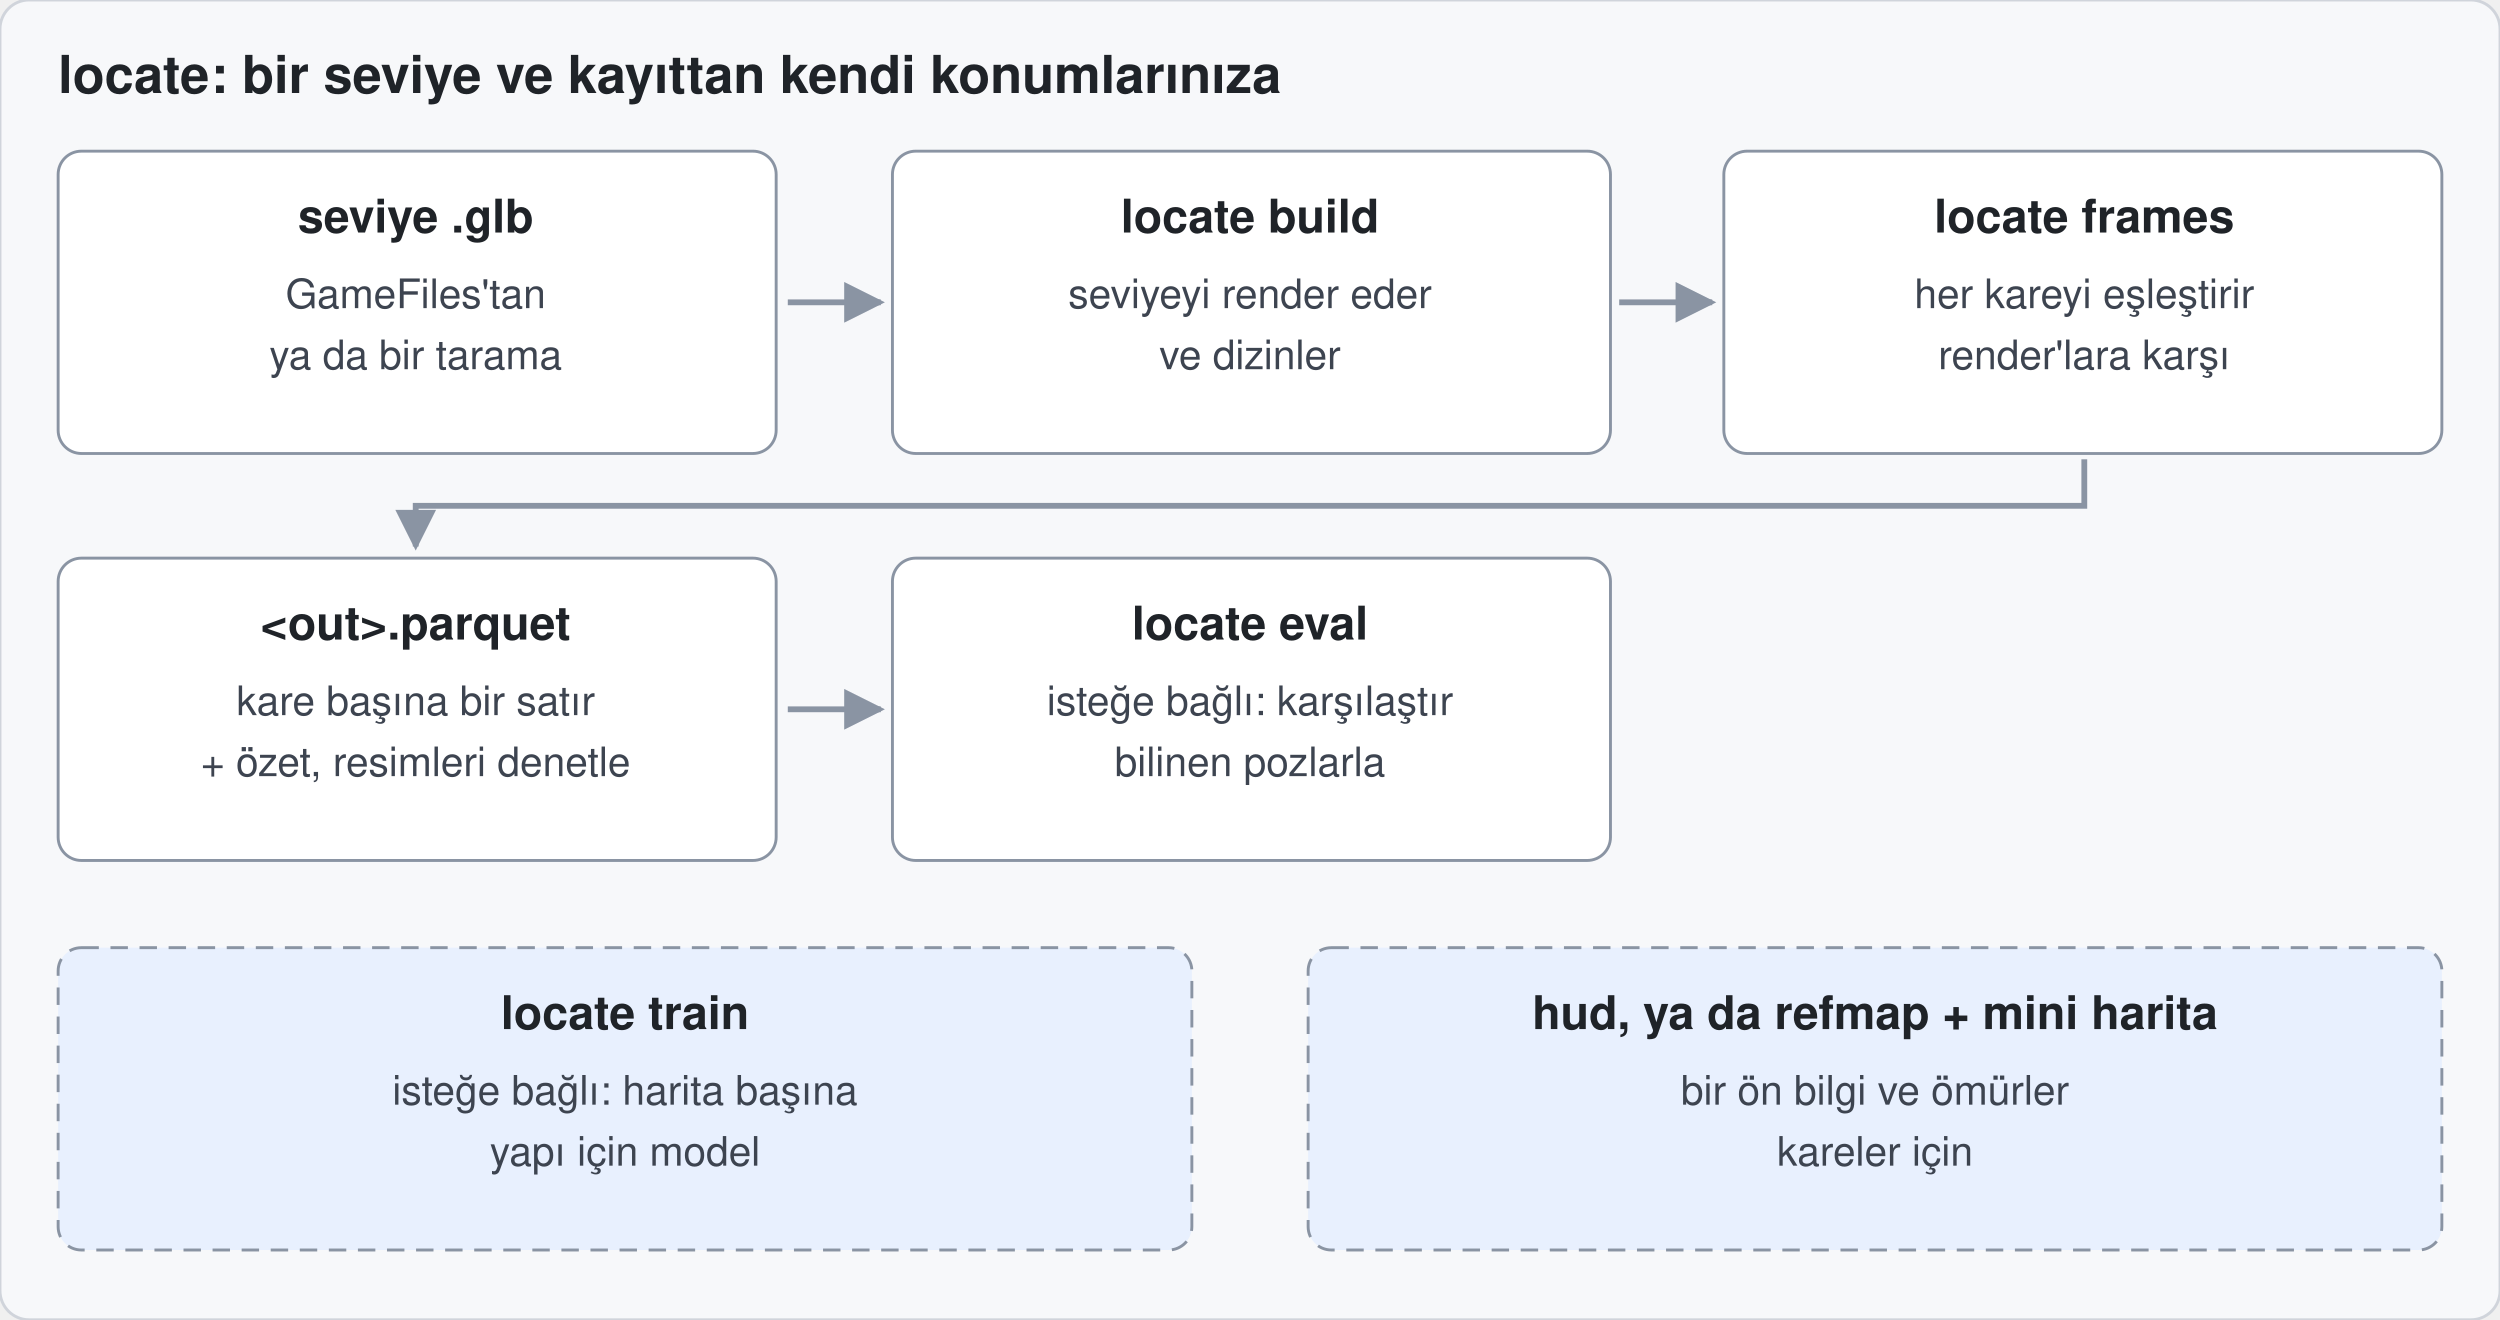
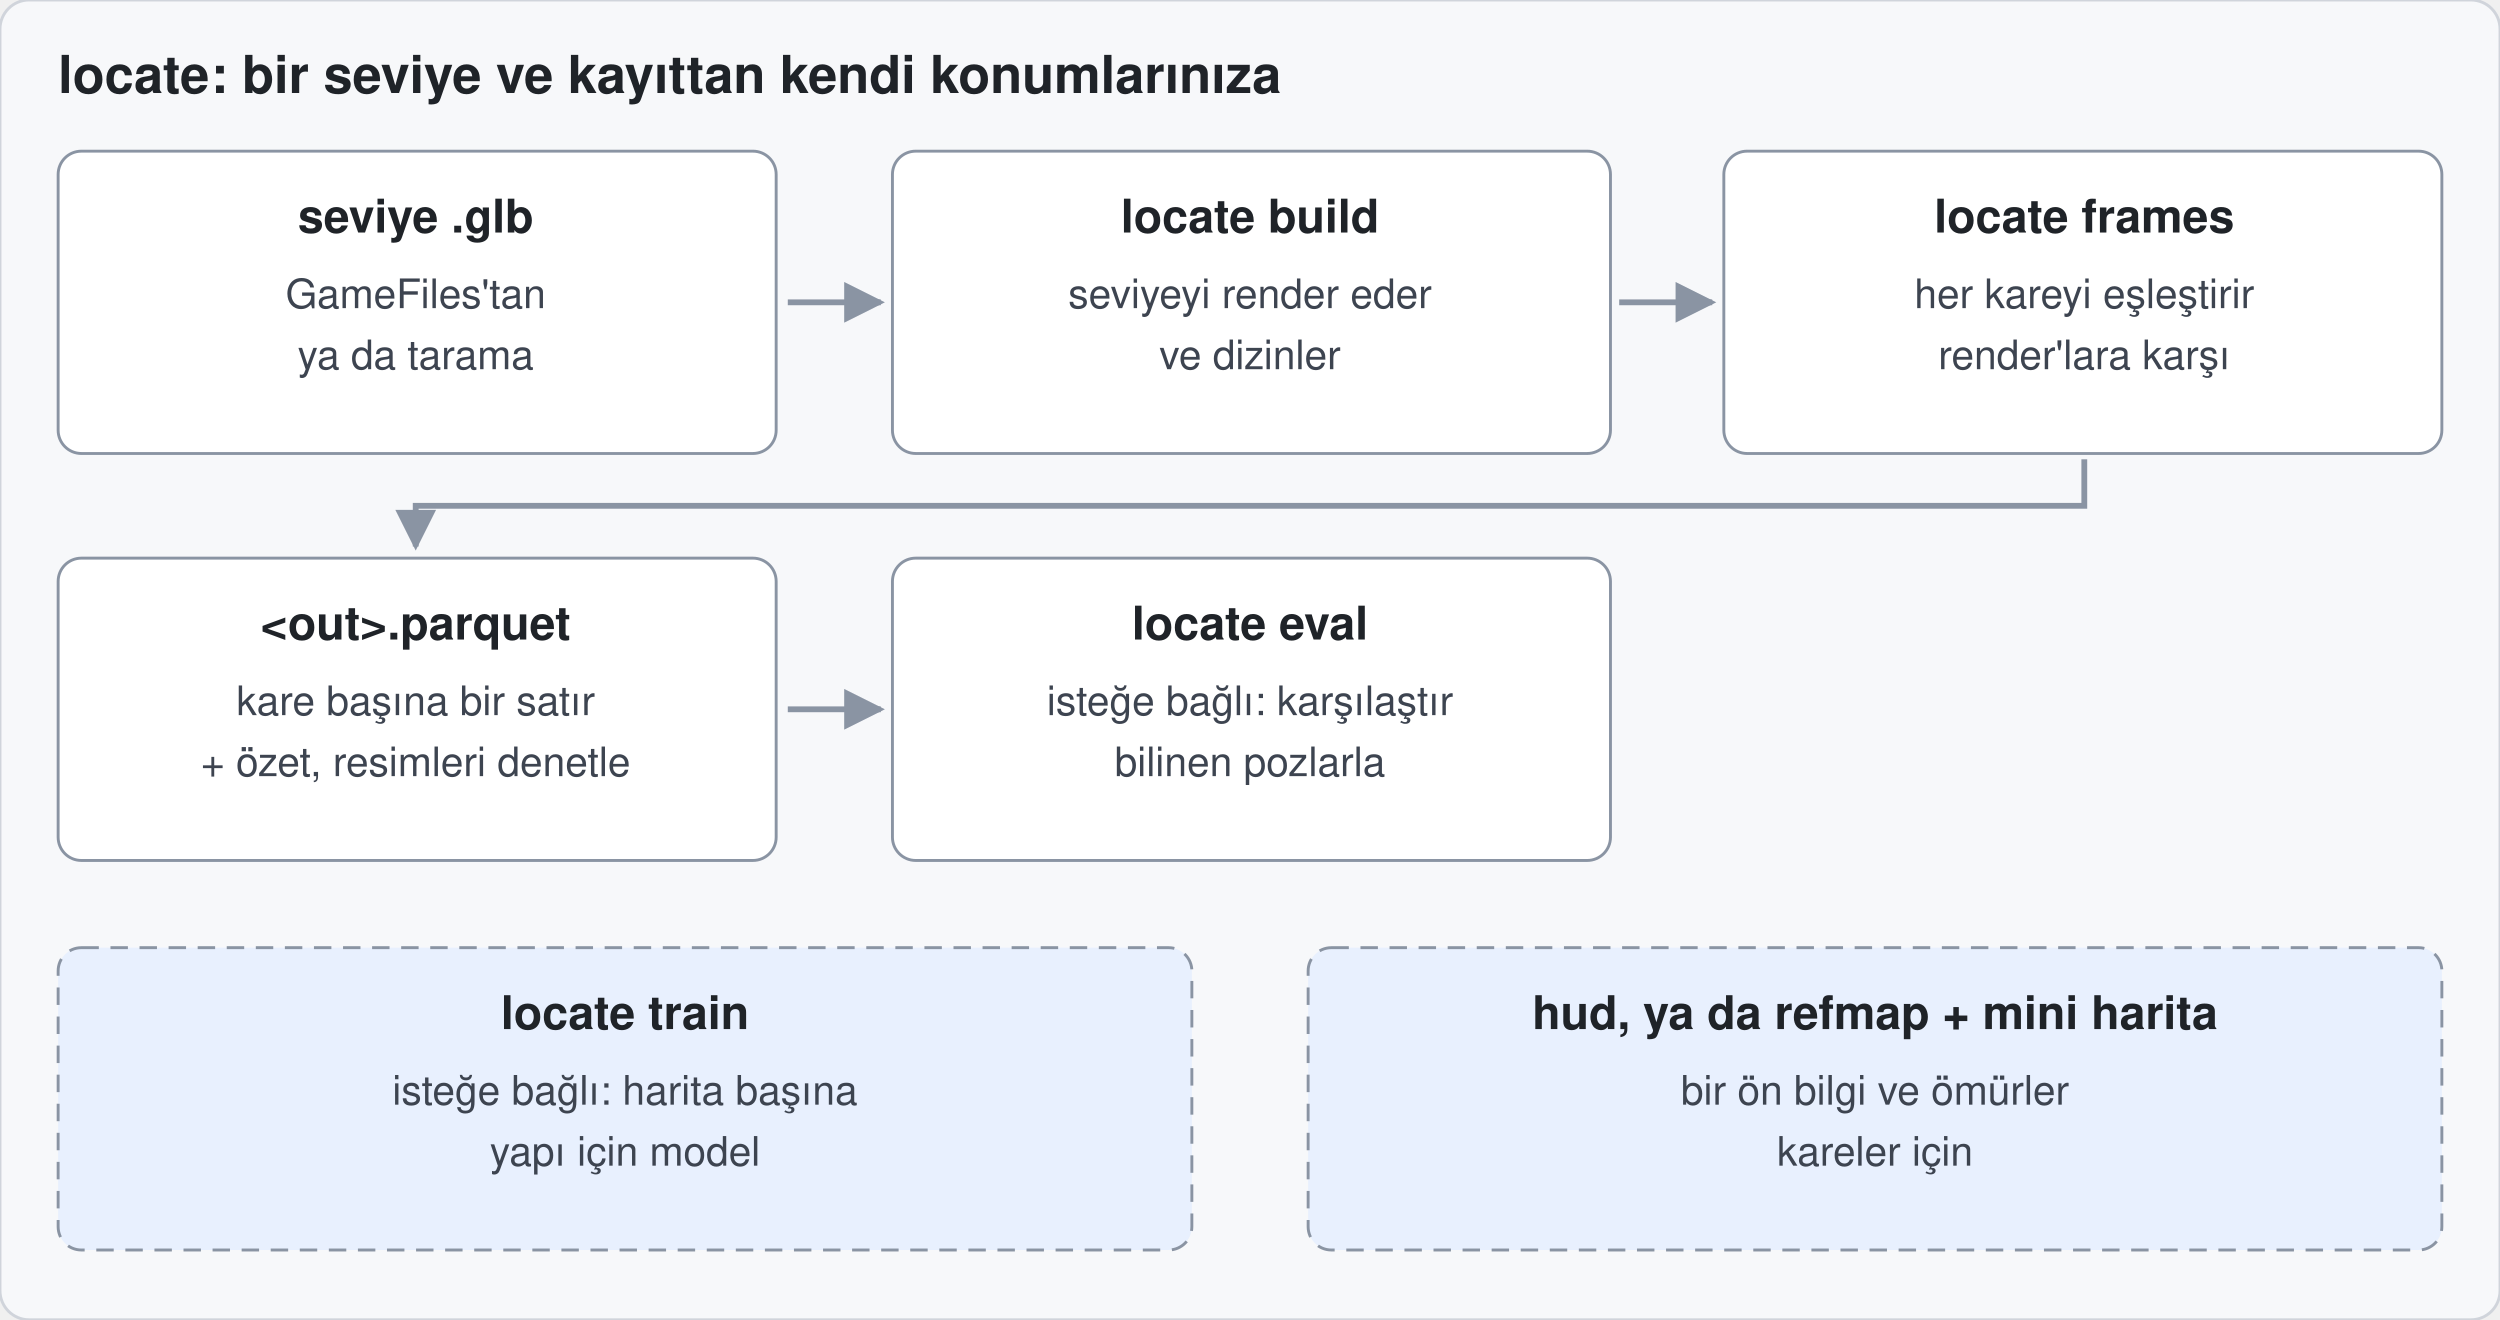
<svg xmlns="http://www.w3.org/2000/svg" width="860" height="454" viewBox="0 0 860 454" role="img" aria-label="locate: from a level and a recording to your own positions">
  <rect width="860" height="454" rx="10" fill="#f7f8fa" stroke="#d0d4db" />
  <defs>
    <marker id="a" viewBox="0 0 10 10" refX="9" refY="5" markerWidth="7" markerHeight="7" orient="auto-start-reverse">
      <path d="M0,0 L10,5 L0,10 z" fill="#8a94a3" />
    </marker>
  </defs>
  <text x="20" y="32" font-family="Segoe UI,Helvetica,Arial,sans-serif" font-size="18" font-weight="600" fill="#1f2328" text-anchor="start">locate: bir seviye ve kayıttan kendi konumlarınıza</text>
  <rect x="20" y="52" width="247" height="104" rx="8" fill="#ffffff" stroke="#8a94a3" />
  <text x="143" y="80" font-family="Segoe UI,Helvetica,Arial,sans-serif" font-size="16" font-weight="600" fill="#1f2328" text-anchor="middle">seviye .glb</text>
  <text x="143" y="106" font-family="Segoe UI,Helvetica,Arial,sans-serif" font-size="14" font-weight="400" fill="#3d4450" text-anchor="middle">GameFiles'tan</text>
-   <text x="143" y="127" font-family="Segoe UI,Helvetica,Arial,sans-serif" font-size="14" font-weight="400" fill="#3d4450" text-anchor="middle">ya da bir tarama</text>
+   <text x="143" y="127" font-family="Segoe UI,Helvetica,Arial,sans-serif" font-size="14" font-weight="400" fill="#3d4450" text-anchor="middle">ya da tarama</text>
  <rect x="307" y="52" width="247" height="104" rx="8" fill="#ffffff" stroke="#8a94a3" />
  <text x="430" y="80" font-family="Segoe UI,Helvetica,Arial,sans-serif" font-size="16" font-weight="600" fill="#1f2328" text-anchor="middle">locate build</text>
  <text x="430" y="106" font-family="Segoe UI,Helvetica,Arial,sans-serif" font-size="14" font-weight="400" fill="#3d4450" text-anchor="middle">seviyeyi render eder</text>
  <text x="430" y="127" font-family="Segoe UI,Helvetica,Arial,sans-serif" font-size="14" font-weight="400" fill="#3d4450" text-anchor="middle">ve dizinler</text>
  <rect x="593" y="52" width="247" height="104" rx="8" fill="#ffffff" stroke="#8a94a3" />
  <text x="717" y="80" font-family="Segoe UI,Helvetica,Arial,sans-serif" font-size="16" font-weight="600" fill="#1f2328" text-anchor="middle">locate frames</text>
  <text x="717" y="106" font-family="Segoe UI,Helvetica,Arial,sans-serif" font-size="14" font-weight="400" fill="#3d4450" text-anchor="middle">her kareyi eşleştirir</text>
  <text x="717" y="127" font-family="Segoe UI,Helvetica,Arial,sans-serif" font-size="14" font-weight="400" fill="#3d4450" text-anchor="middle">render'lara karşı</text>
  <rect x="20" y="192" width="247" height="104" rx="8" fill="#ffffff" stroke="#8a94a3" />
  <text x="143" y="220" font-family="Segoe UI,Helvetica,Arial,sans-serif" font-size="16" font-weight="600" fill="#1f2328" text-anchor="middle">&lt;out&gt;.parquet</text>
  <text x="143" y="246" font-family="Segoe UI,Helvetica,Arial,sans-serif" font-size="14" font-weight="400" fill="#3d4450" text-anchor="middle">kare başına bir satır</text>
  <text x="143" y="267" font-family="Segoe UI,Helvetica,Arial,sans-serif" font-size="14" font-weight="400" fill="#3d4450" text-anchor="middle">+ özet, resimleri denetle</text>
  <rect x="307" y="192" width="247" height="104" rx="8" fill="#ffffff" stroke="#8a94a3" />
  <text x="430" y="220" font-family="Segoe UI,Helvetica,Arial,sans-serif" font-size="16" font-weight="600" fill="#1f2328" text-anchor="middle">locate eval</text>
  <text x="430" y="246" font-family="Segoe UI,Helvetica,Arial,sans-serif" font-size="14" font-weight="400" fill="#3d4450" text-anchor="middle">isteğe bağlı: karşılaştır</text>
  <text x="430" y="267" font-family="Segoe UI,Helvetica,Arial,sans-serif" font-size="14" font-weight="400" fill="#3d4450" text-anchor="middle">bilinen pozlarla</text>
  <line x1="271" y1="104.0" x2="303" y2="104.0" stroke="#8a94a3" stroke-width="2" marker-end="url(#a)" />
  <line x1="557" y1="104.0" x2="589" y2="104.0" stroke="#8a94a3" stroke-width="2" marker-end="url(#a)" />
  <path d="M717,158 V174 H143 V188" fill="none" stroke="#8a94a3" stroke-width="2" marker-end="url(#a)" />
  <line x1="271" y1="244.0" x2="303" y2="244.0" stroke="#8a94a3" stroke-width="2" marker-end="url(#a)" />
  <rect x="20" y="326" width="390" height="104" rx="8" fill="#e8f0fe" stroke="#8a94a3" stroke-dasharray="6 4" />
  <text x="215" y="354" font-family="Segoe UI,Helvetica,Arial,sans-serif" font-size="16" font-weight="600" fill="#1f2328" text-anchor="middle">locate train</text>
  <text x="215" y="380" font-family="Segoe UI,Helvetica,Arial,sans-serif" font-size="14" font-weight="400" fill="#3d4450" text-anchor="middle">isteğe bağlı: harita başına</text>
  <text x="215" y="401" font-family="Segoe UI,Helvetica,Arial,sans-serif" font-size="14" font-weight="400" fill="#3d4450" text-anchor="middle">yapı için model</text>
  <rect x="450" y="326" width="390" height="104" rx="8" fill="#e8f0fe" stroke="#8a94a3" stroke-dasharray="6 4" />
  <text x="645" y="354" font-family="Segoe UI,Helvetica,Arial,sans-serif" font-size="16" font-weight="600" fill="#1f2328" text-anchor="middle">hud, ya da refmap + mini harita</text>
  <text x="645" y="380" font-family="Segoe UI,Helvetica,Arial,sans-serif" font-size="14" font-weight="400" fill="#3d4450" text-anchor="middle">bir ön bilgi ve ömürler</text>
  <text x="645" y="401" font-family="Segoe UI,Helvetica,Arial,sans-serif" font-size="14" font-weight="400" fill="#3d4450" text-anchor="middle">kareler için</text>
</svg>
